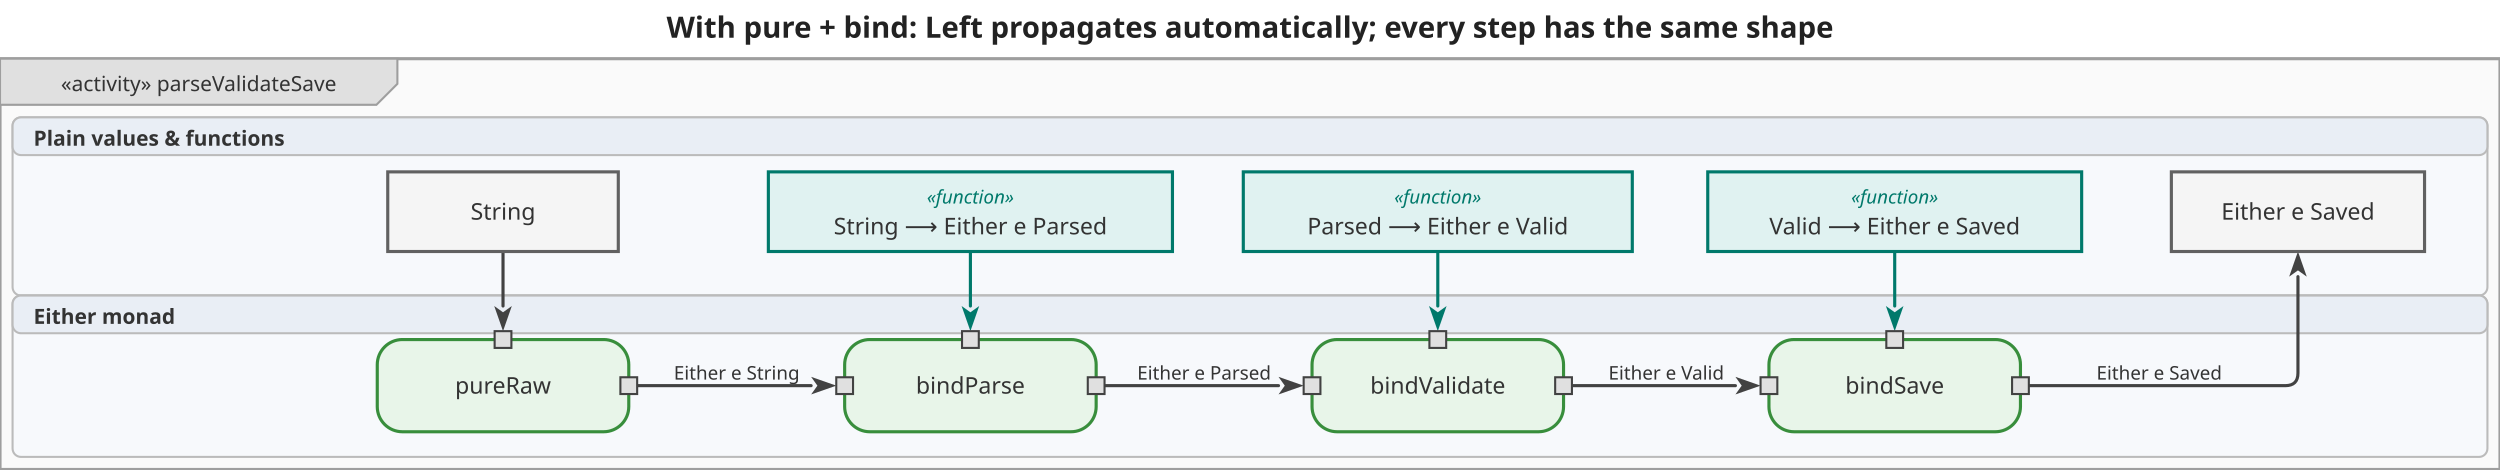
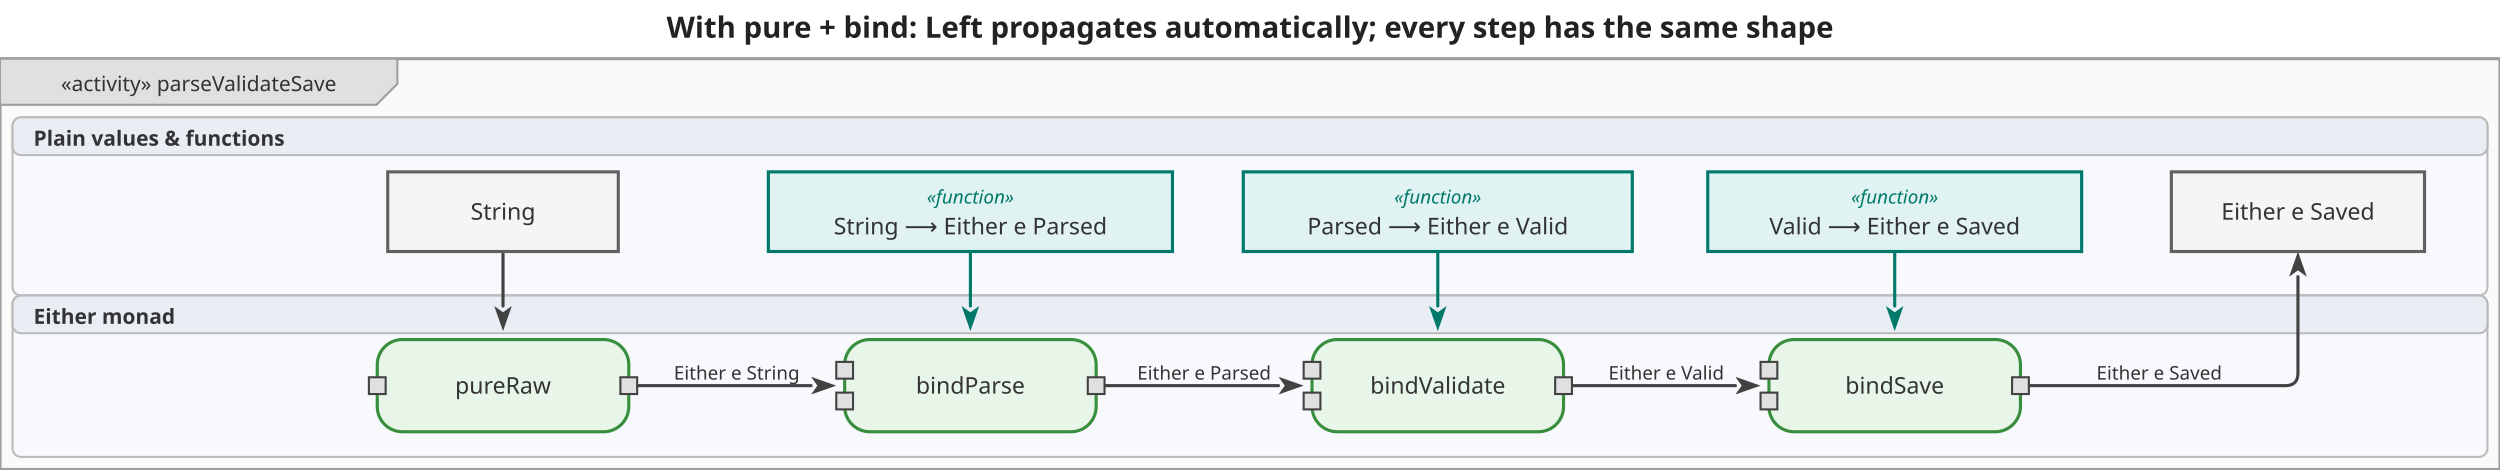
<svg xmlns="http://www.w3.org/2000/svg" viewBox="0 0 1192.8 224" width="1192.8" height="224">
  <defs>
    <marker id="arrowFilled" viewBox="0 0 10 10" refX="0" refY="5" markerWidth="8" markerHeight="8" orient="auto-start-reverse">
      <path d="M0,1.5 L10,5 L0,8.5 L2.5,5 Z" fill="#424242" />
    </marker>
    <marker id="arrowOpen" viewBox="0 0 10 10" refX="0" refY="5" markerWidth="8" markerHeight="8" orient="auto-start-reverse">
      <path d="M0,1.5 L10,5 L0,8.5" fill="none" stroke="#424242" stroke-width="1.25" />
    </marker>
    <marker id="arrowHof" viewBox="0 0 10 10" refX="0" refY="5" markerWidth="8" markerHeight="8" orient="auto-start-reverse">
      <path d="M0,1.5 L10,5 L0,8.5 L2.5,5 Z" fill="#00796b" />
    </marker>
  </defs>
  <rect width="1192.8" height="224" fill="white" />
  <text x="596.4" y="18" text-anchor="middle" font-size="14" font-weight="bold" font-family="sans-serif" fill="#222">With pure + bind: Left propagates automatically; every step has the same shape</text>
  <g transform="translate(0,28) scale(1)">
    <rect x="0" y="0" width="1192.8" height="196" fill="#fafafa" stroke="#9e9e9e" stroke-width="1.5" />
    <g class="diagram-frame-tab tab-activity">
      <path d="M0,0 L189.6,0 L189.6,12 L179.6,22 L0,22 Z" fill="#e0e0e0" stroke="#9e9e9e" stroke-width="1" />
      <text x="94.8" y="12" text-anchor="middle" font-size="10" font-family="sans-serif" dominant-baseline="middle" fill="#333">«activity» parseValidateSave</text>
    </g>
    <g class="swimlane lane-plain">
      <rect x="6" y="28" width="1180.8" height="85" fill="#f7f9fc" stroke="#bbbbbb" stroke-width="1" rx="4" ry="4" />
      <rect x="6" y="28" width="1180.8" height="18" fill="#e9eef5" stroke="#bbbbbb" stroke-width="1" rx="4" ry="4" />
      <text x="16" y="38" text-anchor="start" font-size="10" font-weight="bold" font-family="sans-serif" dominant-baseline="middle" fill="#333">Plain values &amp; functions</text>
    </g>
    <g class="swimlane lane-monad">
      <rect x="6" y="113" width="1180.8" height="77" fill="#f7f9fc" stroke="#bbbbbb" stroke-width="1" rx="4" ry="4" />
      <rect x="6" y="113" width="1180.8" height="18" fill="#e9eef5" stroke="#bbbbbb" stroke-width="1" rx="4" ry="4" />
      <text x="16" y="123" text-anchor="start" font-size="10" font-weight="bold" font-family="sans-serif" dominant-baseline="middle" fill="#333">Either monad</text>
    </g>
    <g class="edge">
      <path d="M240.0,92.0 L240.0,118.0" fill="none" stroke="#424242" stroke-width="1.5" stroke-linejoin="round" stroke-linecap="round" marker-end="url(#arrowFilled)" />
    </g>
    <g class="edge">
      <path d="M300.0,156.0 L387.0,156.0" fill="none" stroke="#424242" stroke-width="1.5" stroke-linejoin="round" stroke-linecap="round" marker-end="url(#arrowFilled)" />
      <text x="351.5" y="150" text-anchor="middle" dominant-baseline="middle" font-size="9" font-family="sans-serif" fill="#333">Either e String</text>
    </g>
    <g class="edge">
      <path d="M523.0,156.0 L610.0,156.0" fill="none" stroke="#424242" stroke-width="1.5" stroke-linejoin="round" stroke-linecap="round" marker-end="url(#arrowFilled)" />
      <text x="574.5" y="150" text-anchor="middle" dominant-baseline="middle" font-size="9" font-family="sans-serif" fill="#333">Either e Parsed</text>
    </g>
    <g class="edge">
      <path d="M746.0,156.0 L828.0,156.0" fill="none" stroke="#424242" stroke-width="1.5" stroke-linejoin="round" stroke-linecap="round" marker-end="url(#arrowFilled)" />
      <text x="795" y="150" text-anchor="middle" dominant-baseline="middle" font-size="9" font-family="sans-serif" fill="#333">Either e Valid</text>
    </g>
    <g class="edge">
      <path d="M960.0,156.0 L1090.4,156.0 Q1096.4,156.0 1096.4,150.0 L1096.4,104.0" fill="none" stroke="#424242" stroke-width="1.5" stroke-linejoin="round" stroke-linecap="round" marker-end="url(#arrowFilled)" />
      <text x="1030.2" y="150" text-anchor="middle" dominant-baseline="middle" font-size="9" font-family="sans-serif" fill="#333">Either e Saved</text>
    </g>
    <g class="edge hof-edge">
      <path d="M463.0,92.0 L463.0,118.0" fill="none" stroke="#00796b" stroke-width="1.5" stroke-linejoin="round" stroke-linecap="round" marker-end="url(#arrowHof)" />
    </g>
    <g class="edge hof-edge">
      <path d="M686.0,92.0 L686.0,118.0" fill="none" stroke="#00796b" stroke-width="1.5" stroke-linejoin="round" stroke-linecap="round" marker-end="url(#arrowHof)" />
    </g>
    <g class="edge hof-edge">
      <path d="M904.0,92.0 L904.0,118.0" fill="none" stroke="#00796b" stroke-width="1.5" stroke-linejoin="round" stroke-linecap="round" marker-end="url(#arrowHof)" />
    </g>
    <g class="action-node">
      <rect x="180" y="134" width="120" height="44" rx="12" fill="#e8f5e9" stroke="#388e3c" stroke-width="1.5" />
      <text class="action-label" x="240" y="156" text-anchor="middle" font-size="11" font-family="sans-serif" dominant-baseline="middle" fill="#333">pureRaw</text>
      <g class="pin pin-in">
-         <rect x="236" y="130" width="8" height="8" fill="#e0e0e0" stroke="#424242" stroke-width="1" />
+         <rect x="176" y="152" width="8" height="8" fill="#e0e0e0" stroke="#424242" stroke-width="1" />
      </g>
      <g class="pin pin-out">
        <rect x="296" y="152" width="8" height="8" fill="#e0e0e0" stroke="#424242" stroke-width="1" />
      </g>
    </g>
    <g class="action-node">
      <rect x="403" y="134" width="120" height="44" rx="12" fill="#e8f5e9" stroke="#388e3c" stroke-width="1.5" />
      <text class="action-label" x="463" y="156" text-anchor="middle" font-size="11" font-family="sans-serif" dominant-baseline="middle" fill="#333">bindParse</text>
      <g class="pin pin-in">
-         <rect x="399" y="152" width="8" height="8" fill="#e0e0e0" stroke="#424242" stroke-width="1" />
+         <rect x="399" y="144.667" width="8" height="8" fill="#e0e0e0" stroke="#424242" stroke-width="1" />
      </g>
      <g class="pin pin-in">
-         <rect x="459" y="130" width="8" height="8" fill="#e0e0e0" stroke="#424242" stroke-width="1" />
+         <rect x="399" y="159.333" width="8" height="8" fill="#e0e0e0" stroke="#424242" stroke-width="1" />
      </g>
      <g class="pin pin-out">
        <rect x="519" y="152" width="8" height="8" fill="#e0e0e0" stroke="#424242" stroke-width="1" />
      </g>
    </g>
    <g class="action-node">
      <rect x="626" y="134" width="120" height="44" rx="12" fill="#e8f5e9" stroke="#388e3c" stroke-width="1.5" />
      <text class="action-label" x="686" y="156" text-anchor="middle" font-size="11" font-family="sans-serif" dominant-baseline="middle" fill="#333">bindValidate</text>
      <g class="pin pin-in">
-         <rect x="622" y="152" width="8" height="8" fill="#e0e0e0" stroke="#424242" stroke-width="1" />
+         <rect x="622" y="144.667" width="8" height="8" fill="#e0e0e0" stroke="#424242" stroke-width="1" />
      </g>
      <g class="pin pin-in">
-         <rect x="682" y="130" width="8" height="8" fill="#e0e0e0" stroke="#424242" stroke-width="1" />
+         <rect x="622" y="159.333" width="8" height="8" fill="#e0e0e0" stroke="#424242" stroke-width="1" />
      </g>
      <g class="pin pin-out">
        <rect x="742" y="152" width="8" height="8" fill="#e0e0e0" stroke="#424242" stroke-width="1" />
      </g>
    </g>
    <g class="action-node">
      <rect x="844" y="134" width="120" height="44" rx="12" fill="#e8f5e9" stroke="#388e3c" stroke-width="1.5" />
      <text class="action-label" x="904" y="156" text-anchor="middle" font-size="11" font-family="sans-serif" dominant-baseline="middle" fill="#333">bindSave</text>
      <g class="pin pin-in">
-         <rect x="840" y="152" width="8" height="8" fill="#e0e0e0" stroke="#424242" stroke-width="1" />
+         <rect x="840" y="144.667" width="8" height="8" fill="#e0e0e0" stroke="#424242" stroke-width="1" />
      </g>
      <g class="pin pin-in">
-         <rect x="900" y="130" width="8" height="8" fill="#e0e0e0" stroke="#424242" stroke-width="1" />
+         <rect x="840" y="159.333" width="8" height="8" fill="#e0e0e0" stroke="#424242" stroke-width="1" />
      </g>
      <g class="pin pin-out">
        <rect x="960" y="152" width="8" height="8" fill="#e0e0e0" stroke="#424242" stroke-width="1" />
      </g>
    </g>
    <g class="object-node">
      <rect x="185" y="54" width="110" height="38" fill="#f5f5f5" stroke="#616161" stroke-width="1.5" />
      <text x="240" y="73" text-anchor="middle" font-size="11" font-family="sans-serif" dominant-baseline="middle" fill="#333">String</text>
    </g>
    <g class="object-node hof">
      <rect x="366.6" y="54" width="192.8" height="38" fill="#e0f2f1" stroke="#00796b" stroke-width="1.5" />
      <text x="463" y="66" text-anchor="middle" font-size="9" font-style="italic" font-family="sans-serif" dominant-baseline="middle" fill="#00796b">«function»</text>
      <text x="463" y="80" text-anchor="middle" font-size="11" font-family="sans-serif" dominant-baseline="middle" fill="#333">String ⟶ Either e Parsed</text>
    </g>
    <g class="object-node hof">
      <rect x="593.2" y="54" width="185.6" height="38" fill="#e0f2f1" stroke="#00796b" stroke-width="1.5" />
      <text x="686" y="66" text-anchor="middle" font-size="9" font-style="italic" font-family="sans-serif" dominant-baseline="middle" fill="#00796b">«function»</text>
      <text x="686" y="80" text-anchor="middle" font-size="11" font-family="sans-serif" dominant-baseline="middle" fill="#333">Parsed ⟶ Either e Valid</text>
    </g>
    <g class="object-node hof">
      <rect x="814.8" y="54" width="178.4" height="38" fill="#e0f2f1" stroke="#00796b" stroke-width="1.5" />
      <text x="904" y="66" text-anchor="middle" font-size="9" font-style="italic" font-family="sans-serif" dominant-baseline="middle" fill="#00796b">«function»</text>
      <text x="904" y="80" text-anchor="middle" font-size="11" font-family="sans-serif" dominant-baseline="middle" fill="#333">Valid ⟶ Either e Saved</text>
    </g>
    <g class="object-node">
      <rect x="1036" y="54" width="120.8" height="38" fill="#f5f5f5" stroke="#616161" stroke-width="1.5" />
      <text x="1096.4" y="73" text-anchor="middle" font-size="11" font-family="sans-serif" dominant-baseline="middle" fill="#333">Either e Saved</text>
    </g>
  </g>
</svg>
